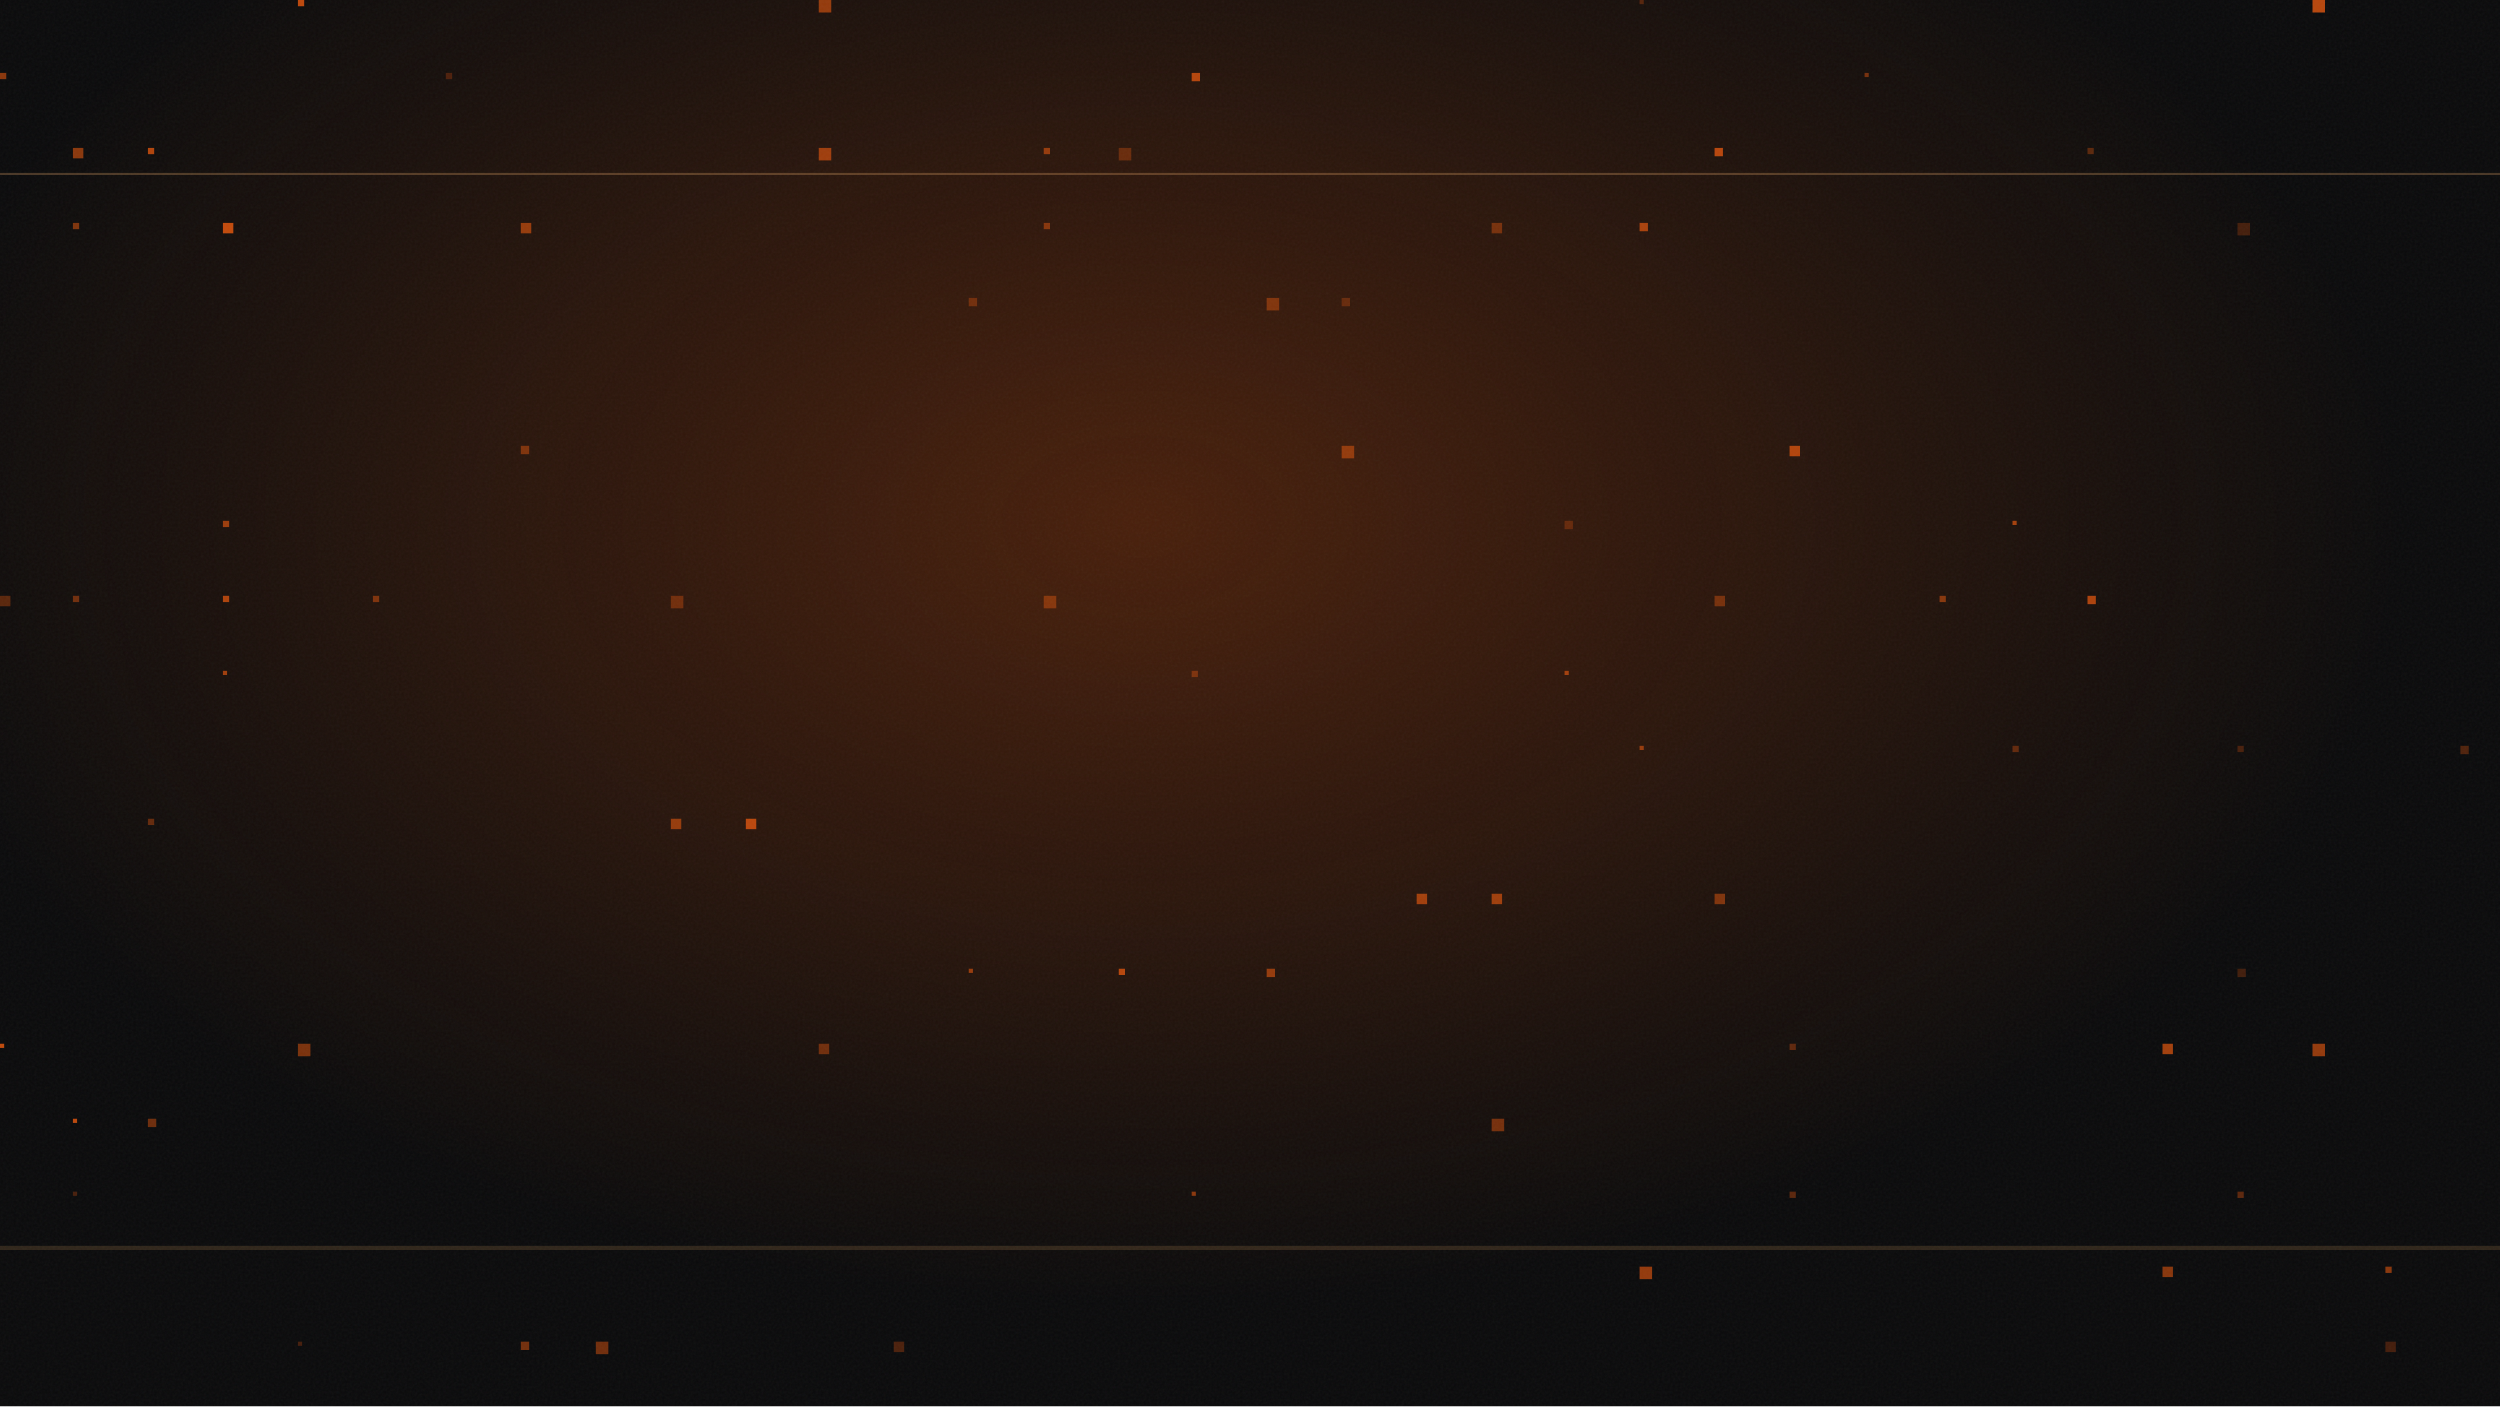
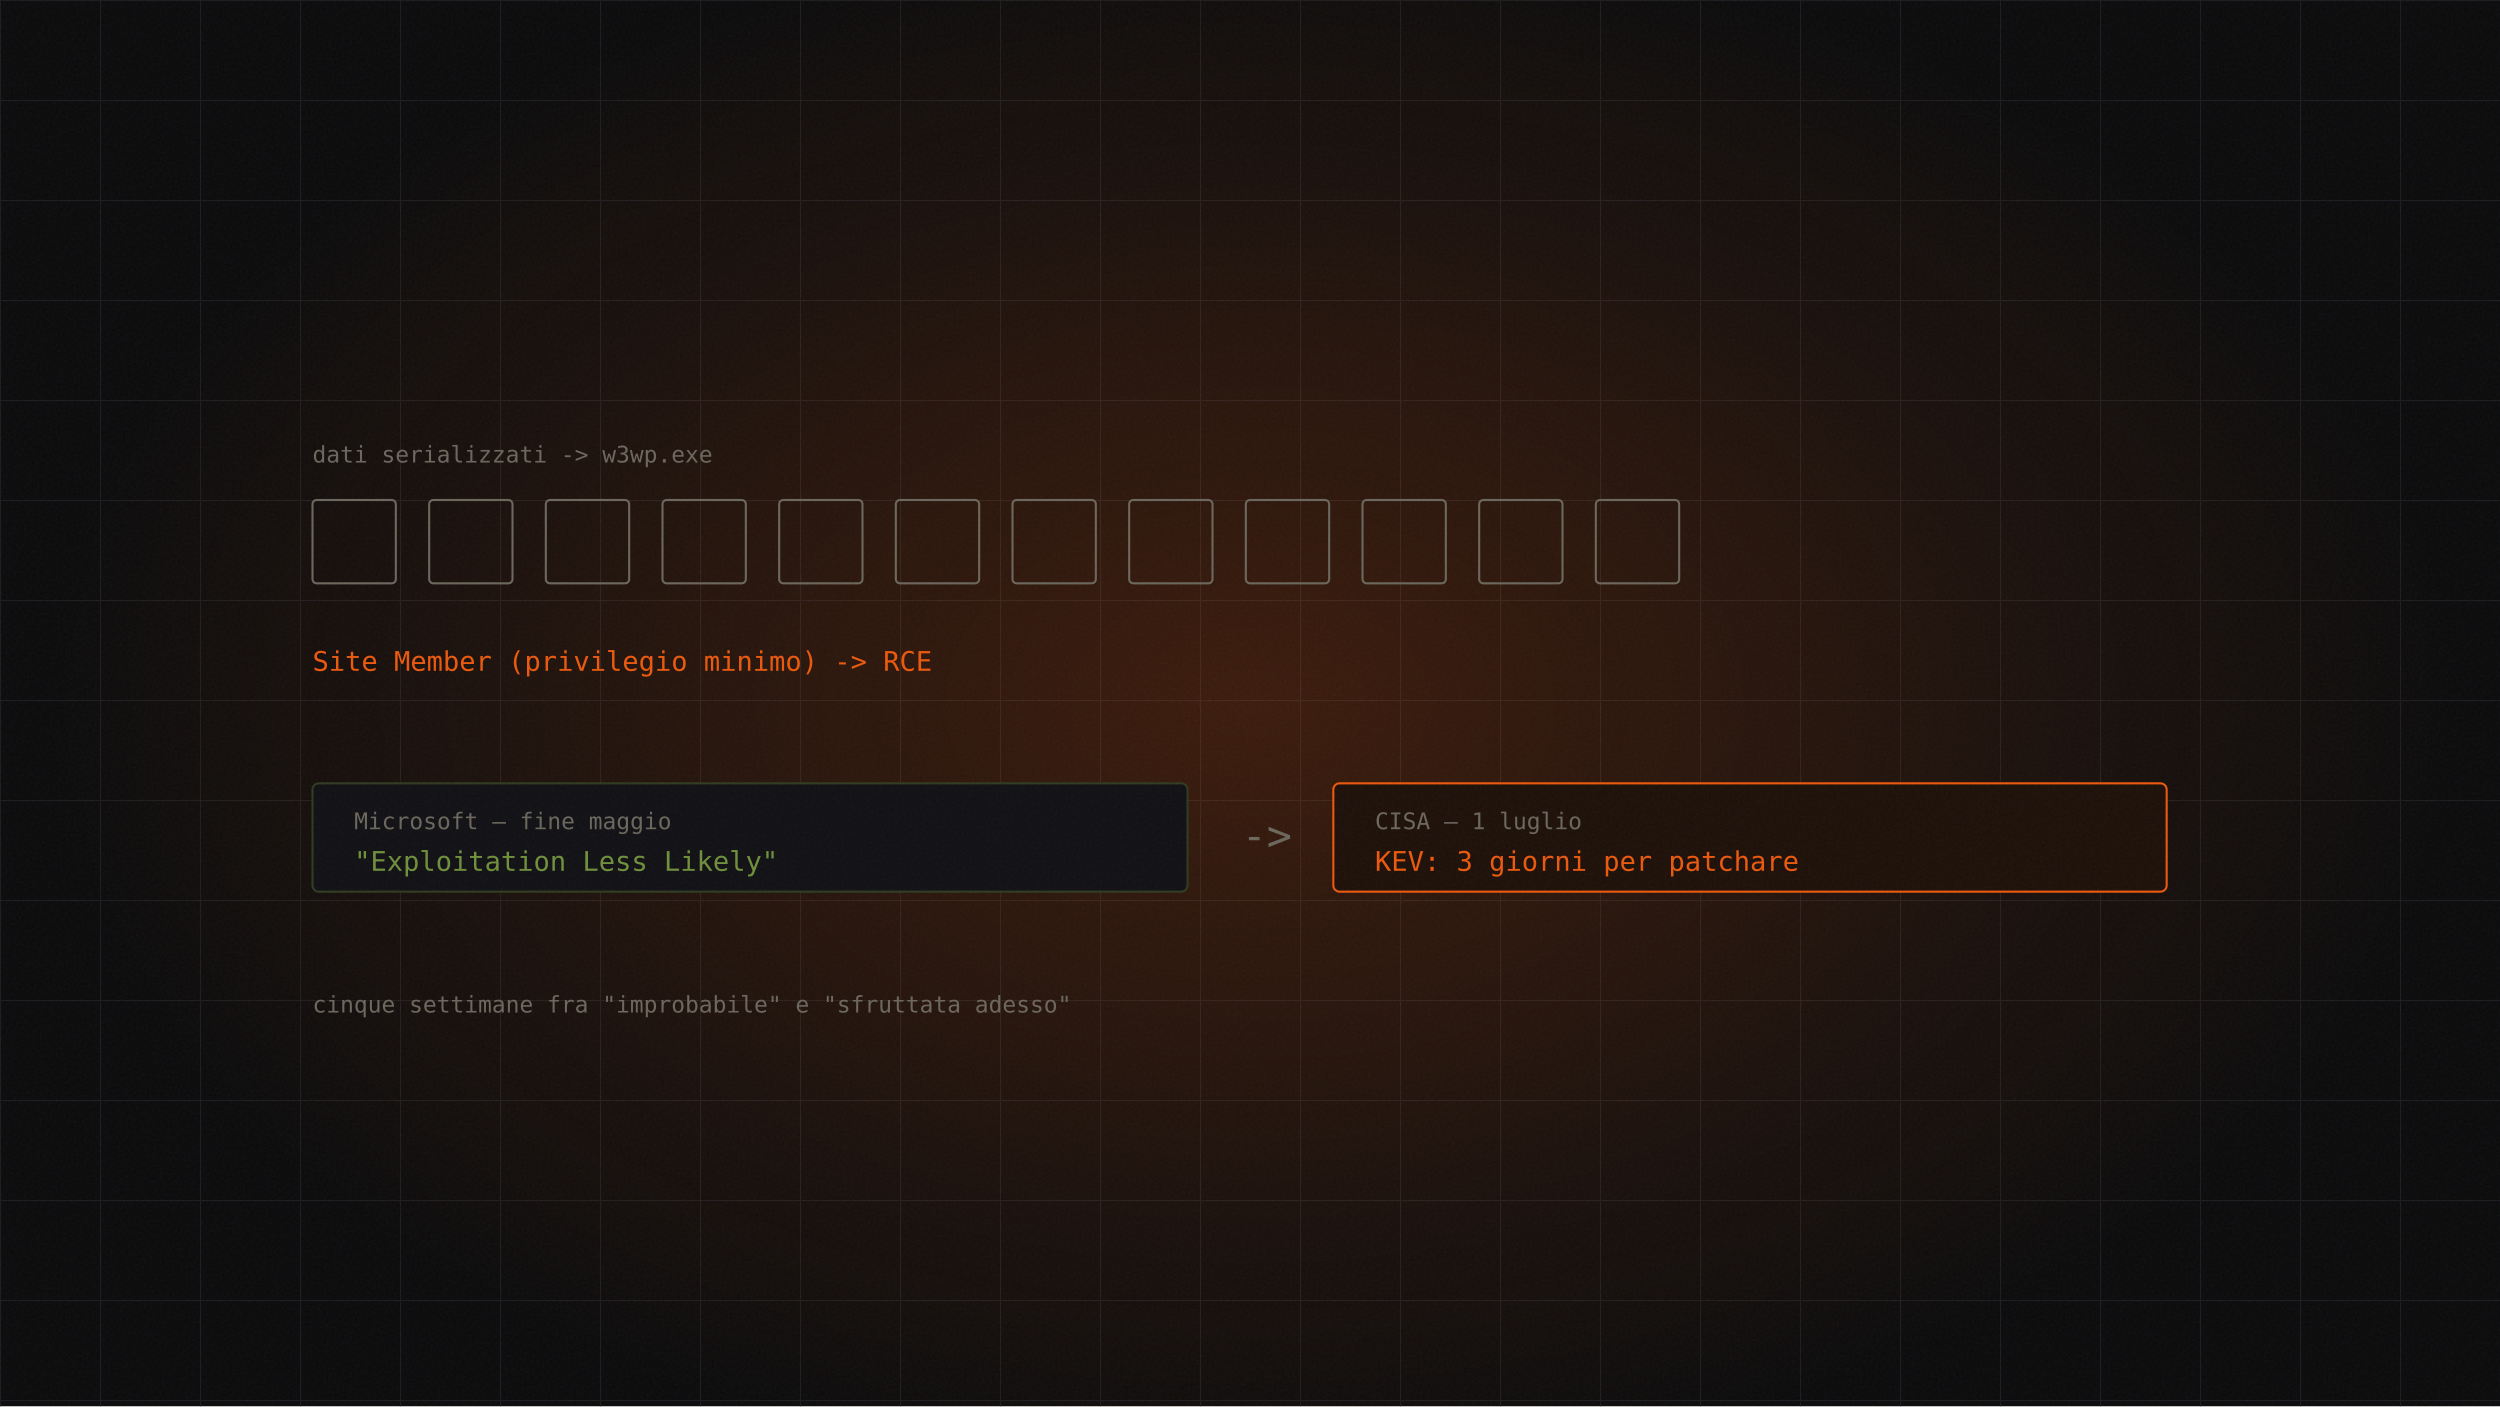
- <svg xmlns="http://www.w3.org/2000/svg" viewBox="0 0 1200 675" width="1200" height="675" role="img" aria-label="">
-   <rect width="1200" height="675" fill="#0a0a0b" />
+ <svg xmlns="http://www.w3.org/2000/svg" viewBox="0 0 1200 675" width="1200" height="675" role="img">
  <defs>
-     <radialGradient id="g" cx="50%" cy="50%">
-       <stop offset="0%" stop-color="#ea580c" stop-opacity=".28" />
+     <radialGradient id="glow" cx="50%" cy="50%">
+       <stop offset="0%" stop-color="#ea580c" stop-opacity=".22" />
      <stop offset="100%" stop-color="#ea580c" stop-opacity="0" />
    </radialGradient>
-     <filter id="b">
-       <feGaussianBlur stdDeviation="19" />
+     <filter id="grain">
+       <feTurbulence type="fractalNoise" baseFrequency=".8" numOctaves="4" />
    </filter>
+     <pattern id="grid" width="48" height="48" patternUnits="userSpaceOnUse">
+       <path d="M48 0H0v48" fill="none" stroke="#1b1b20" stroke-width="1" />
+     </pattern>
  </defs>
-   <ellipse cx="548" cy="251" rx="600" ry="371" fill="url(#g)" />
-   <rect x="143" y="0" width="3" height="3" fill="#ea580c" fill-opacity="0.79" />
-   <rect x="393" y="0" width="6" height="6" fill="#ea580c" fill-opacity="0.58" />
-   <rect x="787" y="0" width="2" height="2" fill="#ea580c" fill-opacity="0.29" />
-   <rect x="1110" y="0" width="6" height="6" fill="#ea580c" fill-opacity="0.77" />
-   <rect x="0" y="35" width="3" height="3" fill="#ea580c" fill-opacity="0.57" />
-   <rect x="214" y="35" width="3" height="3" fill="#ea580c" fill-opacity="0.26" />
-   <rect x="572" y="35" width="4" height="4" fill="#ea580c" fill-opacity="0.73" />
-   <rect x="895" y="35" width="2" height="2" fill="#ea580c" fill-opacity="0.45" />
-   <rect x="35" y="71" width="5" height="5" fill="#ea580c" fill-opacity="0.57" />
-   <rect x="71" y="71" width="3" height="3" fill="#ea580c" fill-opacity="0.74" />
-   <rect x="393" y="71" width="6" height="6" fill="#ea580c" fill-opacity="0.61" />
-   <rect x="501" y="71" width="3" height="3" fill="#ea580c" fill-opacity="0.56" />
-   <rect x="537" y="71" width="6" height="6" fill="#ea580c" fill-opacity="0.32" />
-   <rect x="823" y="71" width="4" height="4" fill="#ea580c" fill-opacity="0.75" />
-   <rect x="1002" y="71" width="3" height="3" fill="#ea580c" fill-opacity="0.34" />
-   <rect x="35" y="107" width="3" height="3" fill="#ea580c" fill-opacity="0.51" />
-   <rect x="107" y="107" width="5" height="5" fill="#ea580c" fill-opacity="0.81" />
-   <rect x="250" y="107" width="5" height="5" fill="#ea580c" fill-opacity="0.58" />
-   <rect x="501" y="107" width="3" height="3" fill="#ea580c" fill-opacity="0.47" />
-   <rect x="716" y="107" width="5" height="5" fill="#ea580c" fill-opacity="0.40" />
-   <rect x="787" y="107" width="4" height="4" fill="#ea580c" fill-opacity="0.67" />
-   <rect x="1074" y="107" width="6" height="6" fill="#ea580c" fill-opacity="0.25" />
-   <rect x="465" y="143" width="4" height="4" fill="#ea580c" fill-opacity="0.34" />
-   <rect x="608" y="143" width="6" height="6" fill="#ea580c" fill-opacity="0.42" />
-   <rect x="644" y="143" width="4" height="4" fill="#ea580c" fill-opacity="0.28" />
-   <rect x="250" y="214" width="4" height="4" fill="#ea580c" fill-opacity="0.45" />
-   <rect x="644" y="214" width="6" height="6" fill="#ea580c" fill-opacity="0.50" />
-   <rect x="859" y="214" width="5" height="5" fill="#ea580c" fill-opacity="0.71" />
-   <rect x="107" y="250" width="3" height="3" fill="#ea580c" fill-opacity="0.62" />
-   <rect x="751" y="250" width="4" height="4" fill="#ea580c" fill-opacity="0.28" />
-   <rect x="966" y="250" width="2" height="2" fill="#ea580c" fill-opacity="0.66" />
-   <rect x="0" y="286" width="5" height="5" fill="#ea580c" fill-opacity="0.34" />
-   <rect x="35" y="286" width="3" height="3" fill="#ea580c" fill-opacity="0.43" />
-   <rect x="107" y="286" width="3" height="3" fill="#ea580c" fill-opacity="0.71" />
-   <rect x="179" y="286" width="3" height="3" fill="#ea580c" fill-opacity="0.46" />
-   <rect x="322" y="286" width="6" height="6" fill="#ea580c" fill-opacity="0.35" />
-   <rect x="501" y="286" width="6" height="6" fill="#ea580c" fill-opacity="0.41" />
-   <rect x="823" y="286" width="5" height="5" fill="#ea580c" fill-opacity="0.40" />
-   <rect x="931" y="286" width="3" height="3" fill="#ea580c" fill-opacity="0.51" />
-   <rect x="1002" y="286" width="4" height="4" fill="#ea580c" fill-opacity="0.71" />
-   <rect x="107" y="322" width="2" height="2" fill="#ea580c" fill-opacity="0.64" />
-   <rect x="572" y="322" width="3" height="3" fill="#ea580c" fill-opacity="0.37" />
-   <rect x="751" y="322" width="2" height="2" fill="#ea580c" fill-opacity="0.62" />
-   <rect x="787" y="358" width="2" height="2" fill="#ea580c" fill-opacity="0.57" />
-   <rect x="966" y="358" width="3" height="3" fill="#ea580c" fill-opacity="0.35" />
-   <rect x="1074" y="358" width="3" height="3" fill="#ea580c" fill-opacity="0.26" />
-   <rect x="1181" y="358" width="4" height="4" fill="#ea580c" fill-opacity="0.31" />
-   <rect x="71" y="393" width="3" height="3" fill="#ea580c" fill-opacity="0.38" />
-   <rect x="322" y="393" width="5" height="5" fill="#ea580c" fill-opacity="0.57" />
-   <rect x="358" y="393" width="5" height="5" fill="#ea580c" fill-opacity="0.75" />
-   <rect x="680" y="429" width="5" height="5" fill="#ea580c" fill-opacity="0.63" />
-   <rect x="716" y="429" width="5" height="5" fill="#ea580c" fill-opacity="0.62" />
-   <rect x="823" y="429" width="5" height="5" fill="#ea580c" fill-opacity="0.48" />
-   <rect x="465" y="465" width="2" height="2" fill="#ea580c" fill-opacity="0.58" />
-   <rect x="537" y="465" width="3" height="3" fill="#ea580c" fill-opacity="0.74" />
-   <rect x="608" y="465" width="4" height="4" fill="#ea580c" fill-opacity="0.57" />
-   <rect x="1074" y="465" width="4" height="4" fill="#ea580c" fill-opacity="0.25" />
-   <rect x="0" y="501" width="2" height="2" fill="#ea580c" fill-opacity="0.81" />
-   <rect x="143" y="501" width="6" height="6" fill="#ea580c" fill-opacity="0.49" />
-   <rect x="393" y="501" width="5" height="5" fill="#ea580c" fill-opacity="0.41" />
-   <rect x="859" y="501" width="3" height="3" fill="#ea580c" fill-opacity="0.35" />
-   <rect x="1038" y="501" width="5" height="5" fill="#ea580c" fill-opacity="0.68" />
-   <rect x="1110" y="501" width="6" height="6" fill="#ea580c" fill-opacity="0.61" />
-   <rect x="35" y="537" width="2" height="2" fill="#ea580c" fill-opacity="0.79" />
-   <rect x="71" y="537" width="4" height="4" fill="#ea580c" fill-opacity="0.44" />
-   <rect x="716" y="537" width="6" height="6" fill="#ea580c" fill-opacity="0.45" />
-   <rect x="35" y="572" width="2" height="2" fill="#ea580c" fill-opacity="0.28" />
-   <rect x="572" y="572" width="2" height="2" fill="#ea580c" fill-opacity="0.55" />
-   <rect x="859" y="572" width="3" height="3" fill="#ea580c" fill-opacity="0.35" />
-   <rect x="1074" y="572" width="3" height="3" fill="#ea580c" fill-opacity="0.37" />
-   <rect x="787" y="608" width="6" height="6" fill="#ea580c" fill-opacity="0.61" />
-   <rect x="1038" y="608" width="5" height="5" fill="#ea580c" fill-opacity="0.56" />
-   <rect x="1145" y="608" width="3" height="3" fill="#ea580c" fill-opacity="0.57" />
-   <rect x="143" y="644" width="2" height="2" fill="#ea580c" fill-opacity="0.26" />
-   <rect x="250" y="644" width="4" height="4" fill="#ea580c" fill-opacity="0.47" />
-   <rect x="286" y="644" width="6" height="6" fill="#ea580c" fill-opacity="0.46" />
-   <rect x="429" y="644" width="5" height="5" fill="#ea580c" fill-opacity="0.29" />
-   <rect x="1145" y="644" width="5" height="5" fill="#ea580c" fill-opacity="0.26" />
-   <rect x="0" y="83" width="1200" height="1" fill="#fdba74" fill-opacity="0.26" />
-   <rect x="0" y="598" width="1200" height="2" fill="#fdba74" fill-opacity="0.15" />
-   <filter id="n">
-     <feTurbulence type="fractalNoise" baseFrequency="0.8" numOctaves="4" />
-   </filter>
-   <rect width="1200" height="675" filter="url(#n)" opacity=".05" />
+   <style>
+ @media (prefers-reduced-motion: reduce) { * { animation: none !important; } }
+ 
+ .ob{animation:ob 3s linear infinite} @keyframes ob{0%{transform:translateX(0)}100%{transform:translateX(-56px)}}
+ .now{animation:nw 2.4s ease-in-out infinite} @keyframes nw{50%{opacity:.45}}
+ 
+ </style>
+   <rect width="1200" height="675" fill="#0a0a0b" />
+   <rect width="1200" height="675" fill="url(#grid)" />
+   <ellipse cx="600.0" cy="337.5" rx="576.0" ry="371.25" fill="url(#glow)" />
+   <g font-family="monospace">
+     <g class="ob">
+       <rect x="150" y="240" width="40" height="40" rx="2" fill="none" stroke="#6b665c" />
+       <rect x="206" y="240" width="40" height="40" rx="2" fill="none" stroke="#6b665c" />
+       <rect x="262" y="240" width="40" height="40" rx="2" fill="none" stroke="#6b665c" />
+       <rect x="318" y="240" width="40" height="40" rx="2" fill="none" stroke="#6b665c" />
+       <rect x="374" y="240" width="40" height="40" rx="2" fill="none" stroke="#6b665c" />
+       <rect x="430" y="240" width="40" height="40" rx="2" fill="none" stroke="#6b665c" />
+       <rect x="486" y="240" width="40" height="40" rx="2" fill="none" stroke="#6b665c" />
+       <rect x="542" y="240" width="40" height="40" rx="2" fill="none" stroke="#6b665c" />
+       <rect x="598" y="240" width="40" height="40" rx="2" fill="none" stroke="#6b665c" />
+       <rect x="654" y="240" width="40" height="40" rx="2" fill="none" stroke="#6b665c" />
+       <rect x="710" y="240" width="40" height="40" rx="2" fill="none" stroke="#6b665c" />
+       <rect x="766" y="240" width="40" height="40" rx="2" fill="none" stroke="#6b665c" />
+     </g>
+     <text x="150" y="222" fill="#6b665c" font-size="11">dati serializzati -&gt; w3wp.exe</text>
+     <text x="150" y="322" fill="#ea580c" font-size="13">Site Member (privilegio minimo) -&gt; RCE</text>
+     <g transform="translate(150,376)">
+       <rect width="420" height="52" rx="3" fill="#101014" stroke="#2f3a20" />
+       <text x="20" y="22" font-size="11" fill="#6b665c">Microsoft — fine maggio</text>
+       <text x="20" y="42" font-size="13" fill="#6f8f3a">"Exploitation Less Likely"</text>
+     </g>
+     <text x="596" y="408" font-size="20" fill="#6b665c">-&gt;</text>
+     <g class="now" transform="translate(640,376)">
+       <rect width="400" height="52" rx="3" fill="#1d0f08" stroke="#ea580c" />
+       <text x="20" y="22" font-size="11" fill="#6b665c">CISA — 1 luglio</text>
+       <text x="20" y="42" font-size="13" fill="#ea580c">KEV: 3 giorni per patchare</text>
+     </g>
+     <text x="150" y="486" fill="#6b665c" font-size="11">cinque settimane fra "improbabile" e "sfruttata adesso"</text>
+   </g>
+   <rect width="1200" height="675" filter="url(#grain)" opacity=".05" />
</svg>
